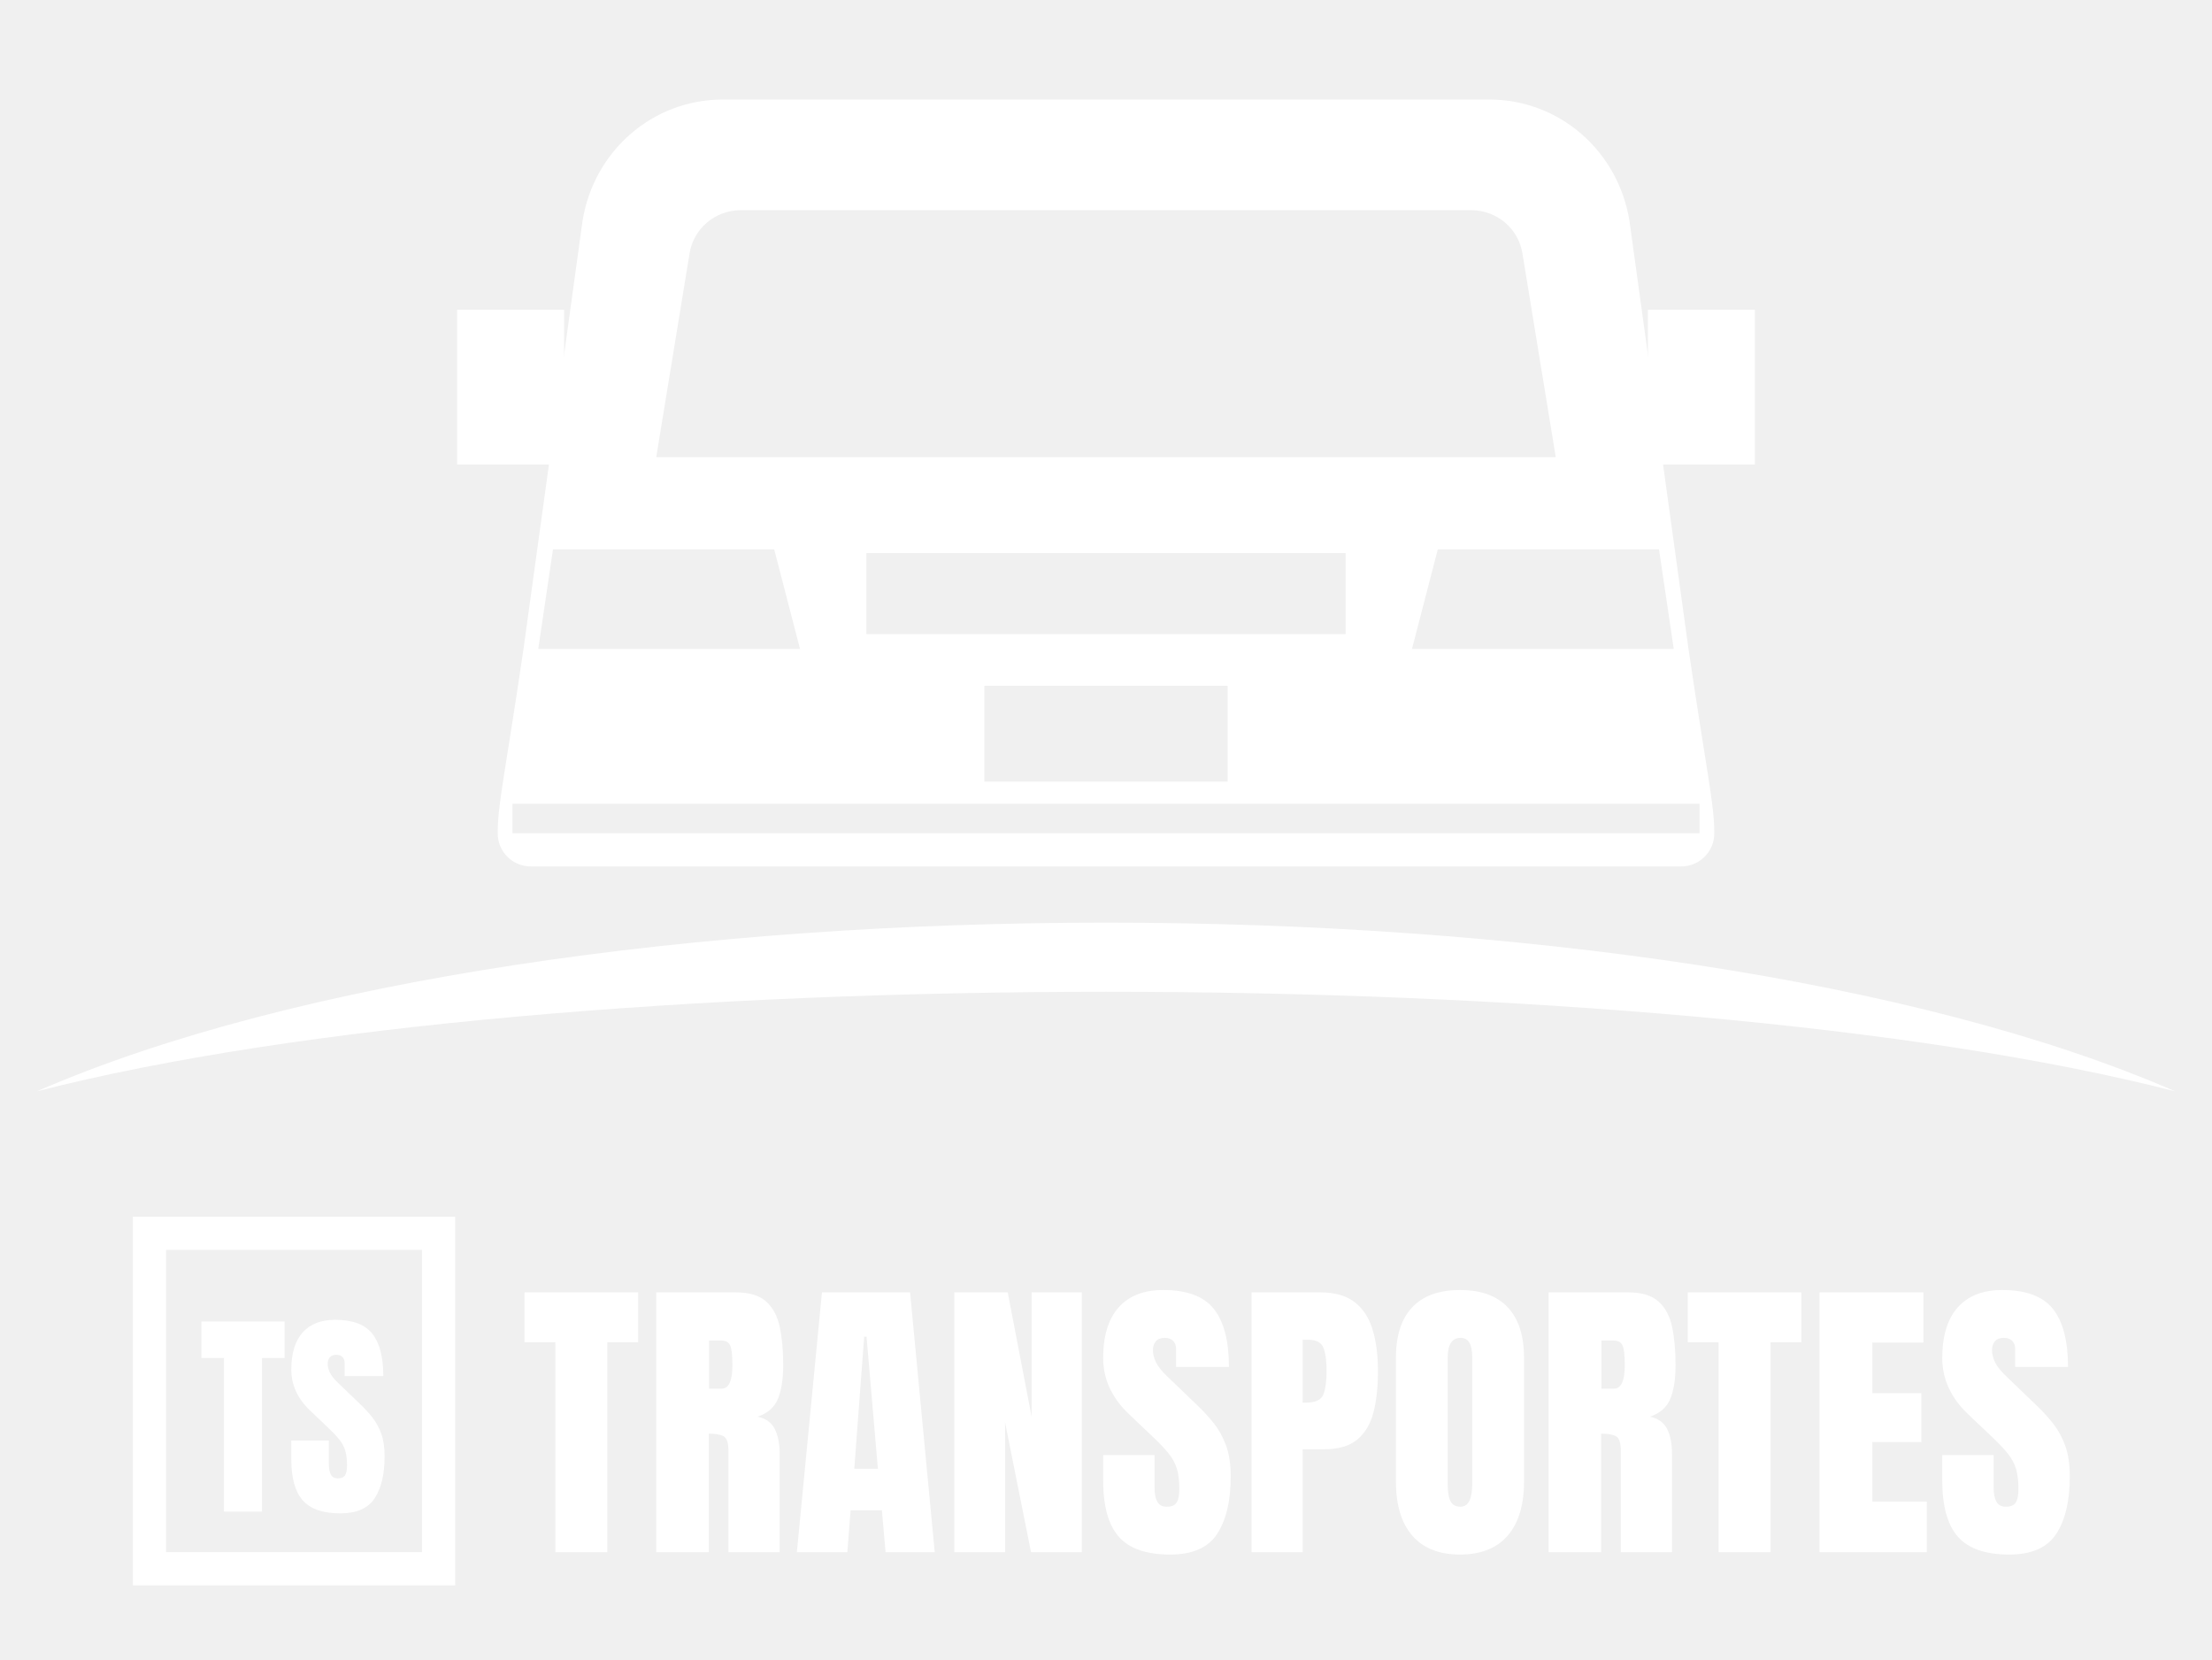
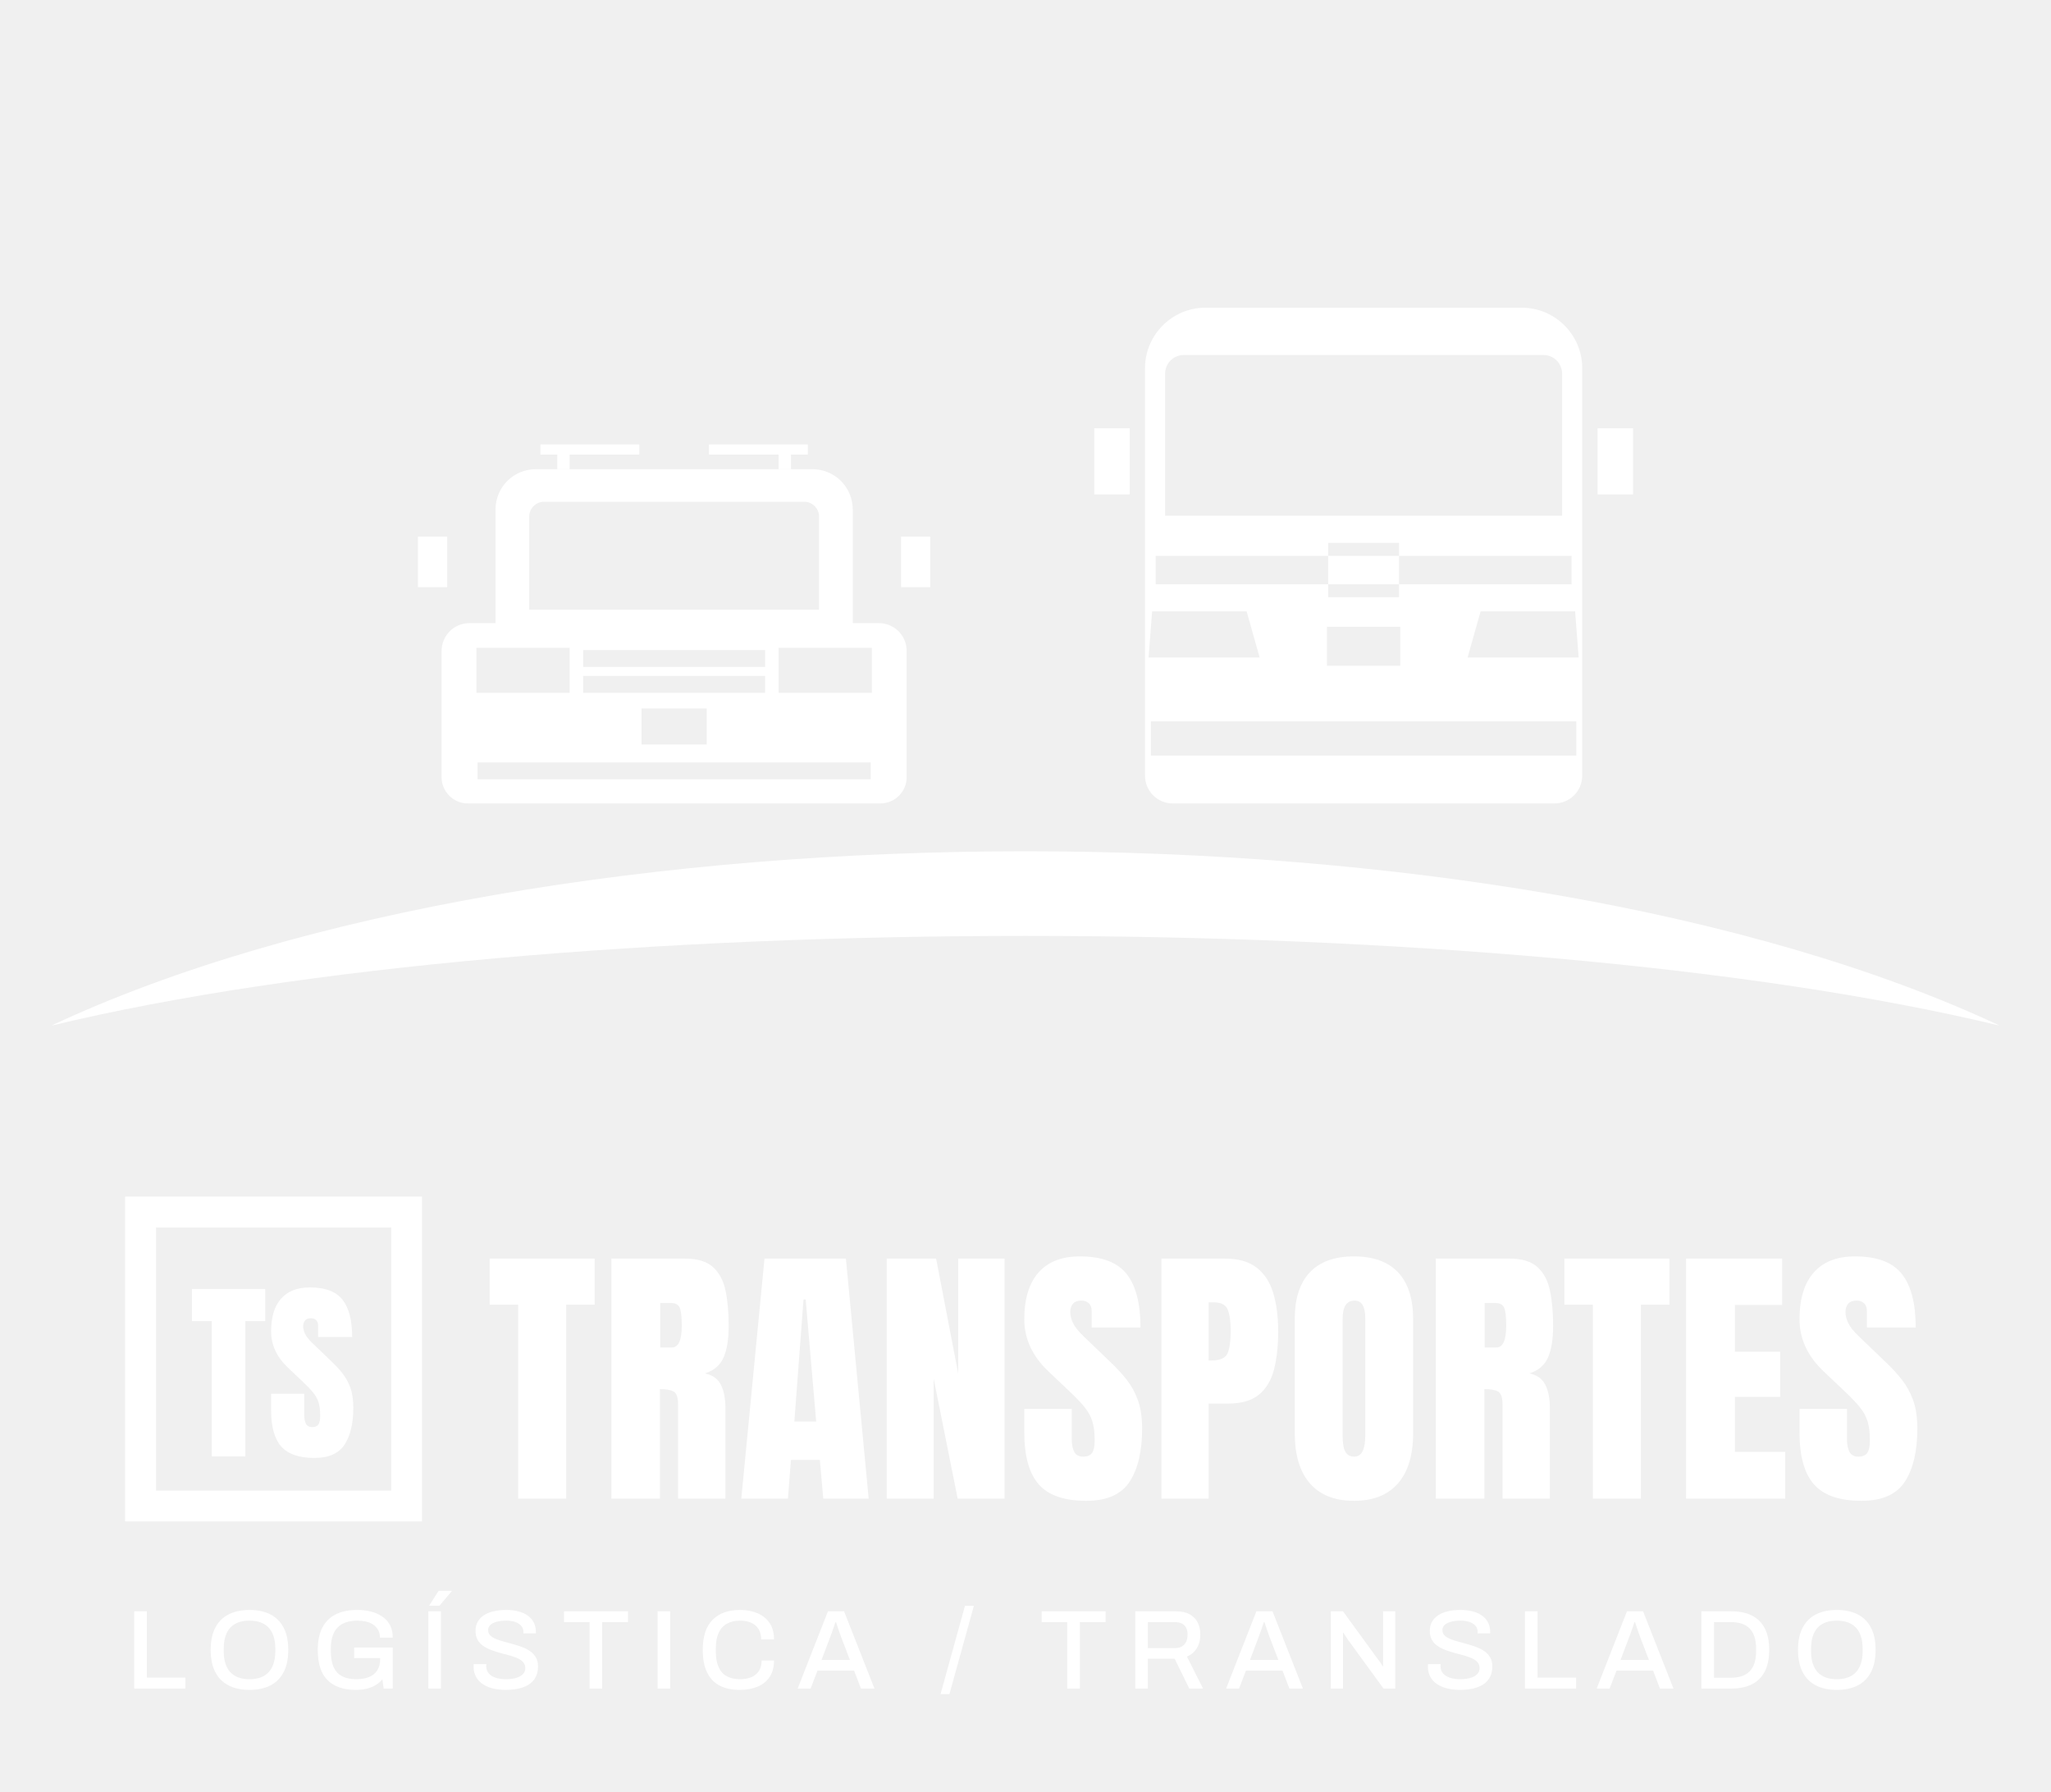
- <svg xmlns="http://www.w3.org/2000/svg" viewBox="0 0 1200 900" role="img" aria-label="TS Transportes">
+ <svg xmlns="http://www.w3.org/2000/svg" viewBox="0 0 1200 1048" role="img" aria-label="TS Transportes — Logística e Translado">
  <g fill="#ffffff">
-     <path fill-rule="evenodd" d="   M392 54 H808 C846 54 878 82 884 120   L916 352 C926 420 930 436 930 452   C930 462 922 470 912 470 H288 C278 470 270 462 270 452   C270 436 274 420 284 352 L316 120 C322 82 354 54 392 54 Z   M402 114 H798 C812 114 824 124 826 138 L844 248   H356 L374 138 C376 124 388 114 402 114 Z   M470 300 H730 V344 H470 Z   M300 298 L420 298 L434 352 L292 352 Z   M780 298 L900 298 L908 352 L766 352 Z   M534 372 H666 V424 H534 Z   M278 436 H922 V452 H278 Z " />
-     <path d="M248 168 H306 V252 H248 Z" />
-     <path d="M894 168 H952 V252 H894 Z" />
-     <path d="M20 592 C300 470 900 470 1180 592 C900 520 300 520 20 592 Z" />
-     <g transform="translate(72.1,0.0) scale(1)">
-       <path fill-rule="evenodd" d="M0 660 h174.832 v200 h-174.832 Z M18.0 678.0 v164.0 h138.832 v-164.0 Z" />
-       <g transform="translate(36.0,820.0) scale(0.05859375,-0.05859375)">
+     <g transform="translate(230.1,254.1) scale(0.32864)">
+       <path d="M262 18 H438 V36 H262 Z" />
+       <path d="M562 18 H738 V36 H562 Z" />
+       <path d="M292 36 H314 V62 H292 Z" />
+       <path d="M686 36 H708 V62 H686 Z" />
+       <path d="M44 182 H96 V272 H44 Z" />
+       <path d="M904 182 H956 V272 H904 Z" />
+       <path fill-rule="evenodd" d="   M254 62 H746 C786 62 818 94 818 134 V336   H864 C892 336 914 358 914 386 V610 C914 636 893 657 867 657   H133 C107 657 86 636 86 610 V386 C86 358 108 336 136 336   H182 V134 C182 94 214 62 254 62 Z   M268 120 H732 C746 120 758 132 758 146 V312 H242 V146   C242 132 254 120 268 120 Z   M338 384 H662 V414 H338 Z   M338 430 H662 V460 H338 Z   M148 380 H314 V460 H148 Z   M686 380 H852 V460 H686 Z   M442 488 H558 V552 H442 Z   M150 584 H850 V614 H150 Z " />
+     </g>
+     <g transform="translate(625.0,173.1) scale(0.34565)">
+       <path d="M44 224 H104 V336 H44 Z" />
+       <path d="M896 224 H956 V336 H896 Z" />
+       <path fill-rule="evenodd" d="   M232 20 H768 C824 20 870 66 870 122 V812   C870 838 849 859 823 859 H177 C151 859 130 838 130 812   V122 C130 66 176 20 232 20 Z   M196 100 H804 C822 100 836 114 836 132 V372 H164 V132   C164 114 178 100 196 100 Z   M148 440 H852 V488 H148 Z   M440 418 H560 V510 H440 Z   M142 534 L302 534 L324 612 L136 612 Z   M698 534 L858 534 L864 612 L676 612 Z   M438 560 H562 V626 H438 Z   M140 720 H860 V778 H140 Z " />
+     </g>
+     <path d="M30 600 C320 464 880 464 1170 600 C880 530 320 530 30 600 Z" />
+     <g transform="translate(73.2,700.0)">
+       <path fill-rule="evenodd" d="M0 0 h173.7 v190.0 h-173.7 Z M18.1 18.1 v153.9 h137.6 v-153.9 Z" />
+       <g transform="translate(38.0,152.0) scale(0.05566,-0.05566)">
        <path transform="translate(0.0,0)" d="M229 0V1422H20V1760H790V1422H581V0Z" />
        <path transform="translate(810.0,0)" d="M496 -16Q255 -16 148.5 104.0Q42 224 42 486V658H390V438Q390 377 408.5 342.5Q427 308 473 308Q521 308 539.5 336.0Q558 364 558 428Q558 509 542.0 563.5Q526 618 486.5 667.5Q447 717 377 783L219 933Q42 1100 42 1315Q42 1540 146.5 1658.0Q251 1776 449 1776Q691 1776 792.5 1647.0Q894 1518 894 1255H536V1376Q536 1412 515.5 1432.0Q495 1452 460 1452Q418 1452 398.5 1428.5Q379 1405 379 1368Q379 1331 399.0 1288.0Q419 1245 478 1189L681 994Q742 936 793.0 871.5Q844 807 875.0 721.5Q906 636 906 513Q906 265 814.5 124.5Q723 -16 496 -16Z" />
      </g>
-       <g transform="translate(210.832,842.0) scale(0.08007812,-0.08007812)">
+       <g transform="translate(211.7,176.7) scale(0.07979,-0.07979)">
        <path transform="translate(0.0,0)" d="M229 0V1422H20V1760H790V1422H581V0Z" />
        <path transform="translate(834.6,0)" d="M78 0V1760H618Q753 1760 822.0 1698.5Q891 1637 914.5 1526.5Q938 1416 938 1267Q938 1123 901.5 1037.0Q865 951 764 918Q847 901 880.5 835.5Q914 770 914 666V0H567V689Q567 766 535.5 784.5Q504 803 434 803V0ZM436 1108H521Q594 1108 594 1267Q594 1370 578.0 1402.0Q562 1434 518 1434H436Z" />
        <path transform="translate(1835.2,0)" d="M30 0 200 1760H797L964 0H631L606 284H394L372 0ZM419 565H579L502 1460H486Z" />
        <path transform="translate(2853.7,0)" d="M78 0V1760H440L602 917V1760H942V0H598L422 880V0Z" />
        <path transform="translate(3898.3,0)" d="M496 -16Q255 -16 148.5 104.0Q42 224 42 486V658H390V438Q390 377 408.5 342.5Q427 308 473 308Q521 308 539.5 336.0Q558 364 558 428Q558 509 542.0 563.5Q526 618 486.5 667.5Q447 717 377 783L219 933Q42 1100 42 1315Q42 1540 146.5 1658.0Q251 1776 449 1776Q691 1776 792.5 1647.0Q894 1518 894 1255H536V1376Q536 1412 515.5 1432.0Q495 1452 460 1452Q418 1452 398.5 1428.5Q379 1405 379 1368Q379 1331 399.0 1288.0Q419 1245 478 1189L681 994Q742 936 793.0 871.5Q844 807 875.0 721.5Q906 636 906 513Q906 265 814.5 124.5Q723 -16 496 -16Z" />
        <path transform="translate(4867.9,0)" d="M78 0V1760H543Q689 1760 774.5 1695.0Q860 1630 897.0 1510.0Q934 1390 934 1224Q934 1064 903.0 945.5Q872 827 792.5 762.0Q713 697 567 697H424V0ZM424 1013H444Q542 1013 564.0 1068.0Q586 1123 586 1230Q586 1330 564.5 1384.5Q543 1439 463 1439H424Z" />
        <path transform="translate(5859.5,0)" d="M498 -16Q287 -16 175.5 111.5Q64 239 64 480V1316Q64 1542 174.5 1659.0Q285 1776 498 1776Q711 1776 821.5 1659.0Q932 1542 932 1316V480Q932 239 820.5 111.5Q709 -16 498 -16ZM501 308Q581 308 581 463V1322Q581 1452 503 1452Q415 1452 415 1319V461Q415 379 435.0 343.5Q455 308 501 308Z" />
        <path transform="translate(6880.0,0)" d="M78 0V1760H618Q753 1760 822.0 1698.5Q891 1637 914.5 1526.5Q938 1416 938 1267Q938 1123 901.5 1037.0Q865 951 764 918Q847 901 880.5 835.5Q914 770 914 666V0H567V689Q567 766 535.5 784.5Q504 803 434 803V0ZM436 1108H521Q594 1108 594 1267Q594 1370 578.0 1402.0Q562 1434 518 1434H436Z" />
        <path transform="translate(7880.6,0)" d="M229 0V1422H20V1760H790V1422H581V0Z" />
        <path transform="translate(8715.2,0)" d="M78 0V1760H782V1420H436V1077H768V746H436V343H805V0Z" />
        <path transform="translate(9582.8,0)" d="M496 -16Q255 -16 148.5 104.0Q42 224 42 486V658H390V438Q390 377 408.5 342.5Q427 308 473 308Q521 308 539.5 336.0Q558 364 558 428Q558 509 542.0 563.5Q526 618 486.5 667.5Q447 717 377 783L219 933Q42 1100 42 1315Q42 1540 146.5 1658.0Q251 1776 449 1776Q691 1776 792.5 1647.0Q894 1518 894 1255H536V1376Q536 1412 515.5 1432.0Q495 1452 460 1452Q418 1452 398.5 1428.5Q379 1405 379 1368Q379 1331 399.0 1288.0Q419 1245 478 1189L681 994Q742 936 793.0 871.5Q844 807 875.0 721.5Q906 636 906 513Q906 265 814.5 124.5Q723 -16 496 -16Z" />
      </g>
+       <g transform="translate(0,287.8) scale(0.06588,-0.06588)">
+         <path transform="translate(0.0,0)" d="M81 0V686H193V97H535V0Z" />
+         <path transform="translate(712.0,0)" d="M392 -12Q286 -12 208.5 27.0Q131 66 89.5 145.0Q48 224 48 343Q48 463 89.5 541.5Q131 620 208.5 659.0Q286 698 392 698Q500 698 577.0 659.0Q654 620 695.5 541.5Q737 463 737 343Q737 224 695.5 145.0Q654 66 577.0 27.0Q500 -12 392 -12ZM392 83Q447 83 489.5 98.0Q532 113 561.5 144.0Q591 175 606.5 222.0Q622 269 622 331V353Q622 417 606.5 464.0Q591 511 561.5 542.0Q532 573 489.5 588.0Q447 603 392 603Q338 603 295.5 588.0Q253 573 223.5 542.0Q194 511 179.0 464.0Q164 417 164 353V331Q164 269 179.0 222.0Q194 175 223.5 144.0Q253 113 295.5 98.0Q338 83 392 83Z" />
+         <path transform="translate(1657.0,0)" d="M392 -12Q229 -12 141.5 74.0Q54 160 54 343Q54 463 95.0 541.5Q136 620 214.0 659.0Q292 698 404 698Q471 698 528.5 683.0Q586 668 629.5 637.5Q673 607 696.5 561.0Q720 515 720 452H606Q606 491 590.5 519.5Q575 548 547.5 567.0Q520 586 483.5 594.5Q447 603 406 603Q349 603 304.5 588.0Q260 573 230.0 542.0Q200 511 185.0 464.0Q170 417 170 353V332Q170 244 195.5 189.0Q221 134 271.5 108.5Q322 83 395 83Q464 83 511.0 103.0Q558 123 583.0 162.5Q608 202 608 261V271H377V364H720V0H639L628 82Q600 49 564.0 28.5Q528 8 485.5 -2.0Q443 -12 392 -12Z" />
+         <path transform="translate(2612.0,0)" d="M81 0V686H193V0ZM88 736 172 868H288L289 865L180 736Z" />
+         <path transform="translate(3046.0,0)" d="M335 -12Q279 -12 227.0 -0.5Q175 11 135.0 36.5Q95 62 72.0 101.5Q49 141 49 196Q49 202 49.5 207.5Q50 213 50 217H162Q162 214 161.5 208.0Q161 202 161 198Q161 161 183.0 135.0Q205 109 244.5 96.0Q284 83 335 83Q363 83 389.0 86.5Q415 90 436.5 97.5Q458 105 474.0 116.5Q490 128 499.0 144.0Q508 160 508 181Q508 213 489.5 234.0Q471 255 439.5 269.0Q408 283 368.5 294.0Q329 305 287.0 316.0Q245 327 205.5 342.0Q166 357 134.5 378.5Q103 400 84.5 432.5Q66 465 66 512Q66 557 85.0 592.0Q104 627 140.0 650.5Q176 674 226.0 686.0Q276 698 339 698Q393 698 441.0 686.5Q489 675 525.0 651.0Q561 627 581.5 590.0Q602 553 602 502V490H491V503Q491 535 472.0 557.0Q453 579 419.0 591.0Q385 603 340 603Q287 603 251.0 592.5Q215 582 196.5 563.5Q178 545 178 519Q178 490 197.0 471.5Q216 453 247.5 440.0Q279 427 318.5 416.5Q358 406 399.5 394.5Q441 383 480.5 368.0Q520 353 551.5 331.0Q583 309 602.0 276.5Q621 244 621 197Q621 123 584.0 76.5Q547 30 482.5 9.0Q418 -12 335 -12Z" />
+         <path transform="translate(3876.0,0)" d="M249 0V590H22V686H590V590H361V0Z" />
+         <path transform="translate(4648.0,0)" d="M81 0V686H193V0Z" />
+         <path transform="translate(5082.0,0)" d="M378 -12Q273 -12 199.5 25.5Q126 63 87.0 142.0Q48 221 48 343Q48 523 135.5 610.5Q223 698 379 698Q465 698 533.5 669.0Q602 640 641.5 582.5Q681 525 681 436H567Q567 491 544.0 528.0Q521 565 478.5 584.0Q436 603 380 603Q310 603 261.5 575.5Q213 548 188.5 493.0Q164 438 164 353V331Q164 246 188.5 191.0Q213 136 261.0 109.5Q309 83 380 83Q438 83 481.0 101.5Q524 120 547.5 157.0Q571 194 571 249H681Q681 160 641.5 102.0Q602 44 533.5 16.0Q465 -12 378 -12Z" />
+         <path transform="translate(5967.0,0)" d="M6 0 275 686H418L688 0H568L507 159H182L121 0ZM218 254H470L393 455Q390 464 384.0 480.0Q378 496 371.5 515.0Q365 534 358.5 553.5Q352 573 347 589H341Q335 570 326.0 544.0Q317 518 308.5 494.0Q300 470 294 455Z" />
+         <path transform="translate(7242.0,0)" d="M0 -49 217 735H296L79 -49Z" />
+         <path transform="translate(8118.0,0)" d="M249 0V590H22V686H590V590H361V0Z" />
+         <path transform="translate(8890.0,0)" d="M81 0V686H442Q515 686 563.0 660.0Q611 634 635.0 587.5Q659 541 659 479Q659 410 628.0 359.0Q597 308 540 284L683 0H561L431 265H193V0ZM193 359H433Q487 359 516.5 391.0Q546 423 546 480Q546 515 533.0 539.5Q520 564 495.0 577.0Q470 590 433 590H193Z" />
+         <path transform="translate(9772.0,0)" d="M6 0 275 686H418L688 0H568L507 159H182L121 0ZM218 254H470L393 455Q390 464 384.0 480.0Q378 496 371.5 515.0Q365 534 358.5 553.5Q352 573 347 589H341Q335 570 326.0 544.0Q317 518 308.5 494.0Q300 470 294 455Z" />
+         <path transform="translate(10627.0,0)" d="M81 0V686H189L502 256Q508 250 515.5 239.0Q523 228 530.0 217.0Q537 206 540 199H545V686H653V0H549L232 435Q224 447 212.0 465.5Q200 484 194 494H189V0Z" />
+         <path transform="translate(11521.0,0)" d="M335 -12Q279 -12 227.0 -0.5Q175 11 135.0 36.5Q95 62 72.0 101.5Q49 141 49 196Q49 202 49.5 207.5Q50 213 50 217H162Q162 214 161.5 208.0Q161 202 161 198Q161 161 183.0 135.0Q205 109 244.5 96.0Q284 83 335 83Q363 83 389.0 86.5Q415 90 436.5 97.5Q458 105 474.0 116.5Q490 128 499.0 144.0Q508 160 508 181Q508 213 489.5 234.0Q471 255 439.5 269.0Q408 283 368.5 294.0Q329 305 287.0 316.0Q245 327 205.5 342.0Q166 357 134.5 378.5Q103 400 84.5 432.5Q66 465 66 512Q66 557 85.0 592.0Q104 627 140.0 650.5Q176 674 226.0 686.0Q276 698 339 698Q393 698 441.0 686.5Q489 675 525.0 651.0Q561 627 581.5 590.0Q602 553 602 502V490H491V503Q491 535 472.0 557.0Q453 579 419.0 591.0Q385 603 340 603Q287 603 251.0 592.5Q215 582 196.5 563.5Q178 545 178 519Q178 490 197.0 471.5Q216 453 247.5 440.0Q279 427 318.5 416.5Q358 406 399.5 394.5Q441 383 480.5 368.0Q520 353 551.5 331.0Q583 309 602.0 276.5Q621 244 621 197Q621 123 584.0 76.5Q547 30 482.5 9.0Q418 -12 335 -12Z" />
+         <path transform="translate(12351.0,0)" d="M81 0V686H193V97H535V0Z" />
+         <path transform="translate(13063.0,0)" d="M6 0 275 686H418L688 0H568L507 159H182L121 0ZM218 254H470L393 455Q390 464 384.0 480.0Q378 496 371.5 515.0Q365 534 358.5 553.5Q352 573 347 589H341Q335 570 326.0 544.0Q317 518 308.5 494.0Q300 470 294 455Z" />
+         <path transform="translate(13918.0,0)" d="M81 0V686H346Q452 686 527.0 649.5Q602 613 642.5 537.5Q683 462 683 343Q683 225 642.5 149.0Q602 73 527.0 36.5Q452 0 346 0ZM193 96H345Q398 96 439.5 110.0Q481 124 509.5 153.0Q538 182 552.5 226.5Q567 271 567 332V353Q567 415 552.5 459.5Q538 504 509.5 533.0Q481 562 439.5 576.0Q398 590 345 590H193Z" />
+         <path transform="translate(14809.0,0)" d="M392 -12Q286 -12 208.5 27.0Q131 66 89.5 145.0Q48 224 48 343Q48 463 89.5 541.5Q131 620 208.5 659.0Q286 698 392 698Q500 698 577.0 659.0Q654 620 695.5 541.5Q737 463 737 343Q737 224 695.5 145.0Q654 66 577.0 27.0Q500 -12 392 -12ZM392 83Q447 83 489.5 98.0Q532 113 561.5 144.0Q591 175 606.5 222.0Q622 269 622 331V353Q622 417 606.5 464.0Q591 511 561.5 542.0Q532 573 489.5 588.0Q447 603 392 603Q338 603 295.5 588.0Q253 573 223.5 542.0Q194 511 179.0 464.0Q164 417 164 353V331Q164 269 179.0 222.0Q194 175 223.5 144.0Q253 113 295.5 98.0Q338 83 392 83Z" />
+       </g>
    </g>
  </g>
</svg>
